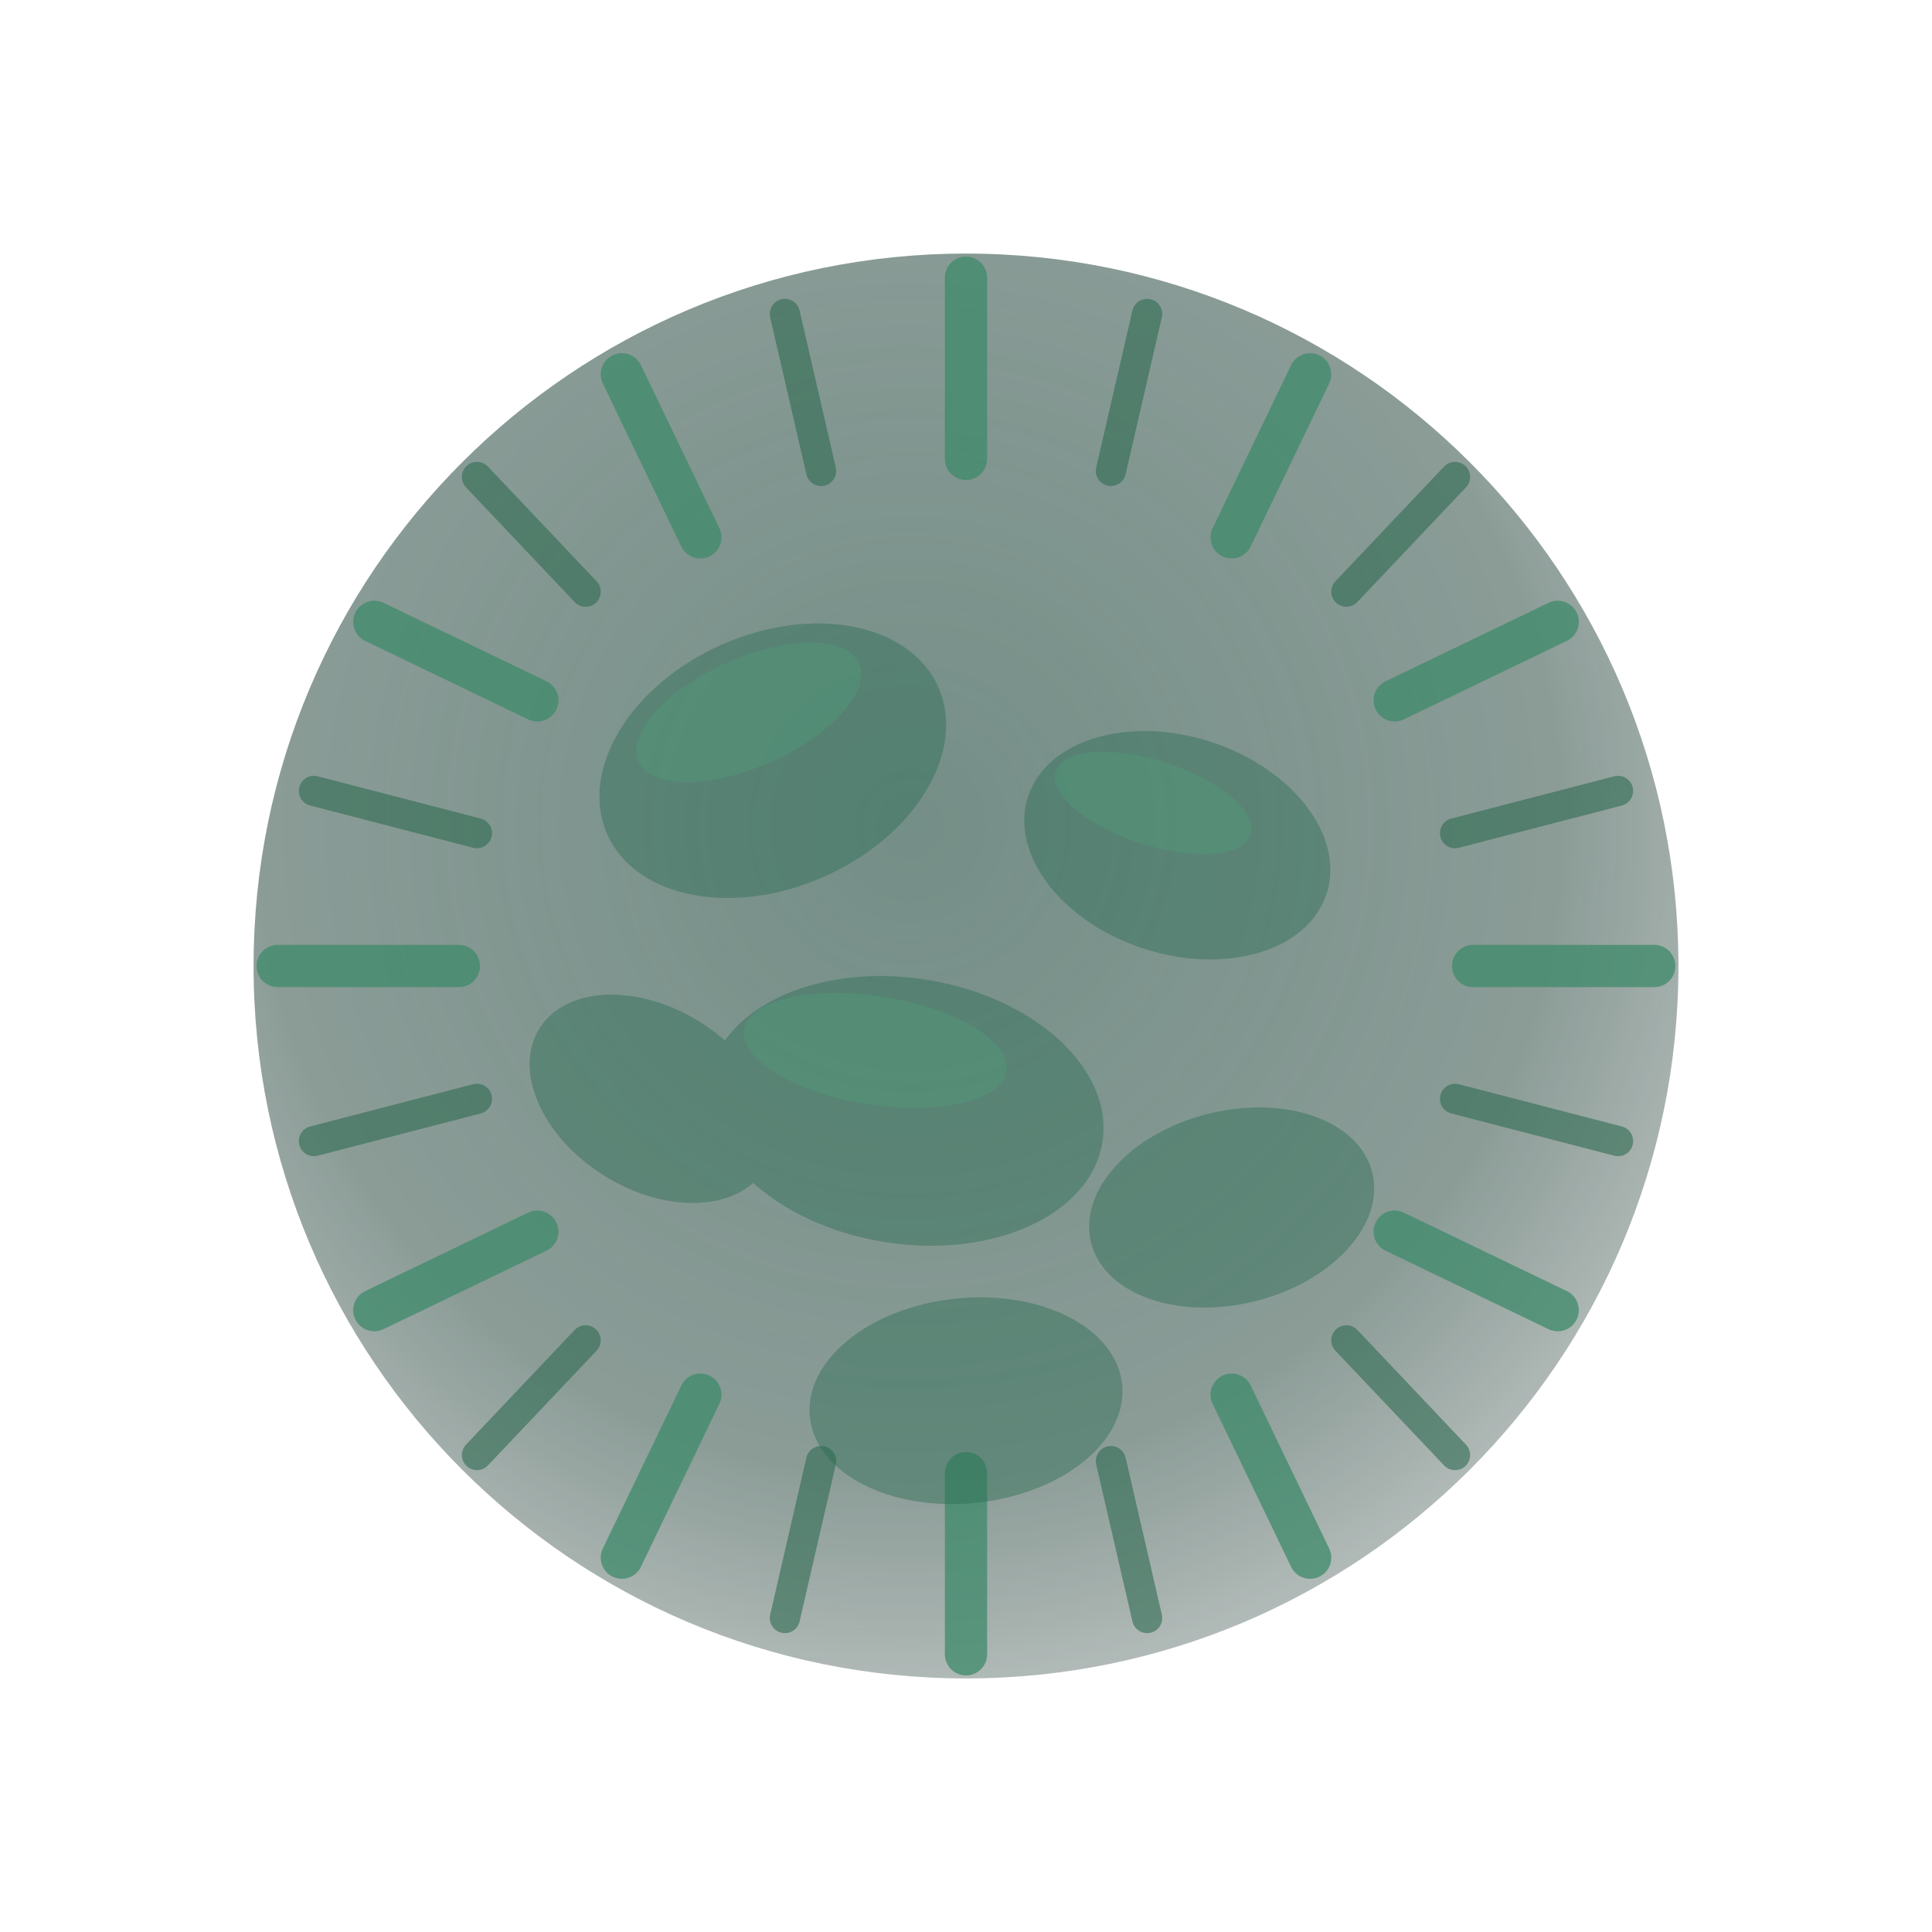
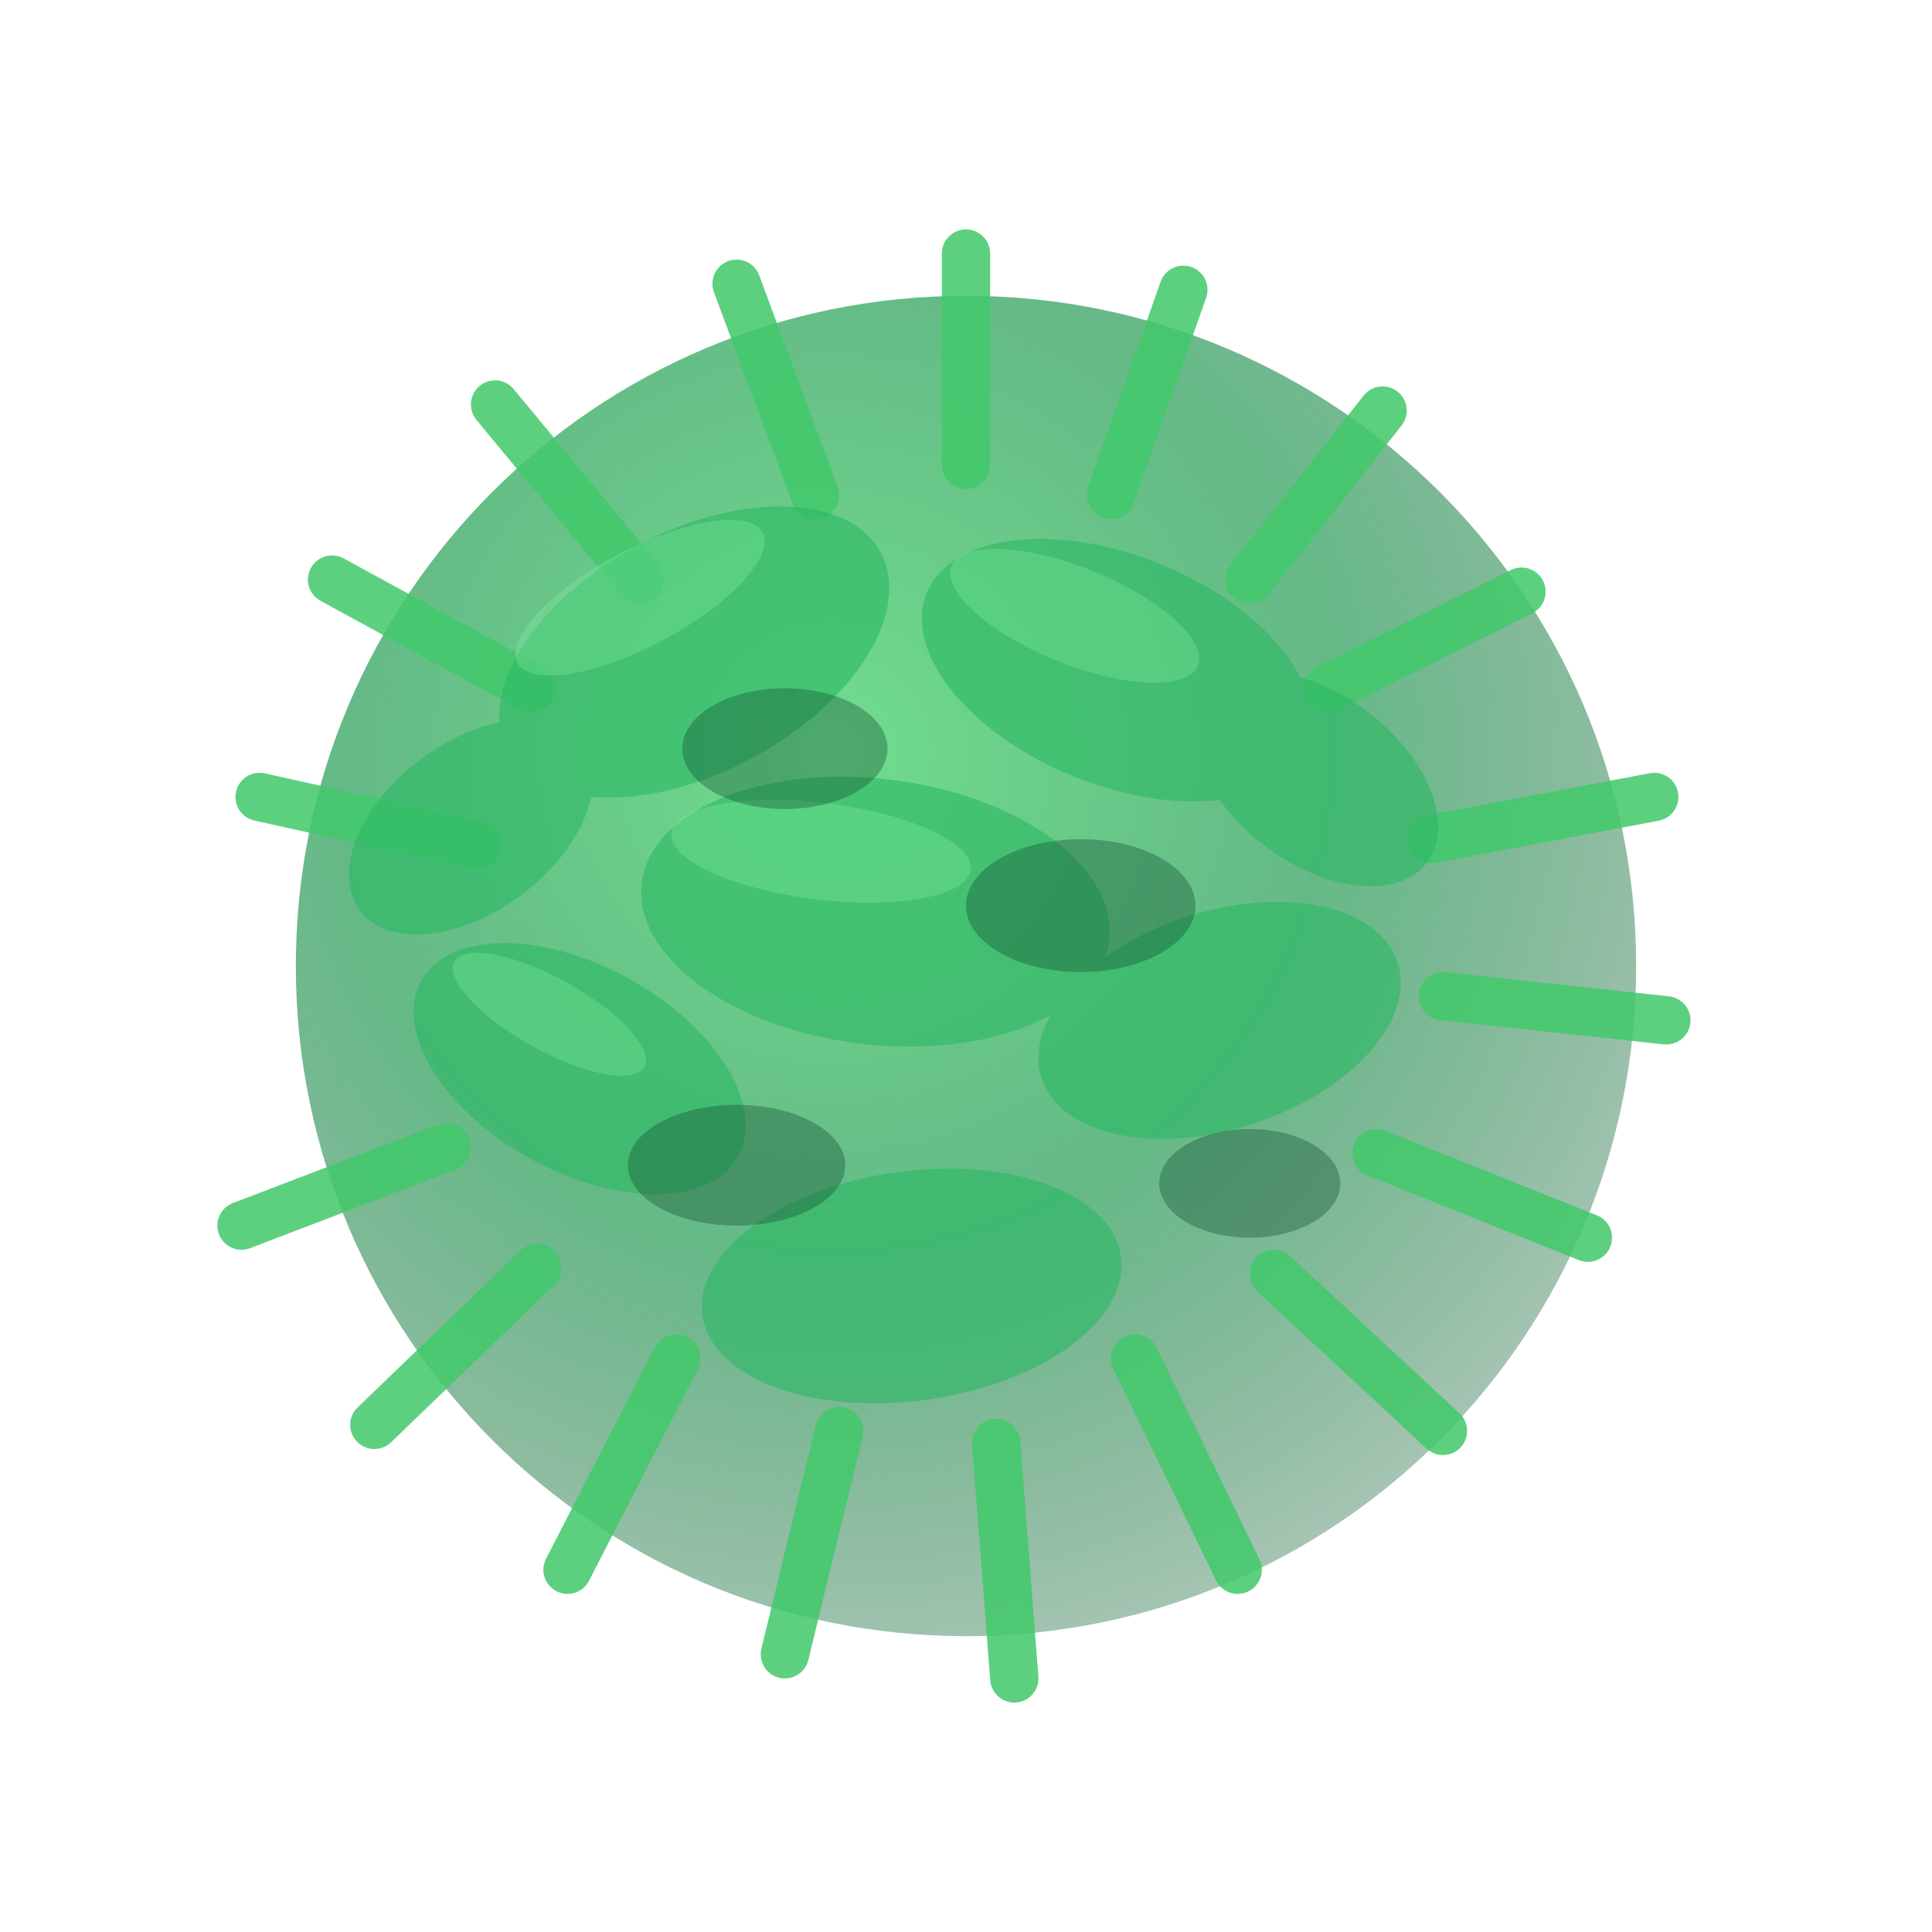
<svg xmlns="http://www.w3.org/2000/svg" viewBox="0 0 320 320" width="320" height="320">
-   <g transform="translate(32,32)">
-     <defs>
-       <radialGradient id="bushFill" cx="46%" cy="40%" r="64%">
-         <stop offset="0%" stop-color="#1F4A3E" stop-opacity="0.62" />
-         <stop offset="72%" stop-color="#17392F" stop-opacity="0.50" />
-         <stop offset="100%" stop-color="#122C25" stop-opacity="0.30" />
-       </radialGradient>
-       <clipPath id="bushClip">
-         <circle cx="128" cy="128" r="120" />
-       </clipPath>
-     </defs>
-     <circle cx="128" cy="128" r="118" fill="url(#bushFill)" />
-     <g stroke="#3E8A6B" stroke-width="7" stroke-linecap="round" opacity="0.75">
-       <path d="M128 14 L128 44" />
-       <path d="M185 30 L172 57" />
-       <path d="M226 71 L199 84" />
-       <path d="M242 128 L212 128" />
-       <path d="M226 185 L199 172" />
-       <path d="M185 226 L172 199" />
-       <path d="M128 242 L128 212" />
-       <path d="M71 226 L84 199" />
-       <path d="M30 185 L57 172" />
-       <path d="M14 128 L44 128" />
-       <path d="M30 71 L57 84" />
-       <path d="M71 30 L84 57" />
+   <defs>
+     <radialGradient id="bush" cx="40%" cy="34%" r="72%">
+       <stop offset="0%" stop-color="#55D879" stop-opacity="0.84" />
+       <stop offset="52%" stop-color="#299E58" stop-opacity="0.72" />
+       <stop offset="100%" stop-color="#126035" stop-opacity="0.35" />
+     </radialGradient>
+     <clipPath id="bushClip">
+       <circle cx="160" cy="160" r="120" />
+     </clipPath>
+   </defs>
+   <circle cx="160" cy="160" r="111" fill="url(#bush)" />
+   <g stroke="#42C96B" stroke-width="8" stroke-linecap="round" opacity="0.86">
+     <path d="M160 42 L160 77" />
+     <path d="M196 48 L184 82" />
+     <path d="M229 68 L207 96" />
+     <path d="M252 98 L220 114" />
+     <path d="M274 132 L237 139" />
+     <path d="M276 169 L239 165" />
+     <path d="M263 205 L228 191" />
+     <path d="M239 237 L211 211" />
+     <path d="M205 260 L188 225" />
+     <path d="M168 278 L165 239" />
+     <path d="M130 274 L139 237" />
+     <path d="M94 260 L112 225" />
+     <path d="M62 236 L89 210" />
+     <path d="M40 203 L74 190" />
+     <path d="M43 132 L79 140" />
+     <path d="M55 96 L88 114" />
+     <path d="M82 67 L106 96" />
+     <path d="M122 47 L135 82" />
+   </g>
+   <g clip-path="url(#bushClip)">
+     <g fill="#2CB864" opacity="0.62">
+       <ellipse cx="115" cy="108" rx="35" ry="20" transform="rotate(-28 115 108)" />
+       <ellipse cx="185" cy="111" rx="34" ry="19" transform="rotate(22 185 111)" />
+       <ellipse cx="145" cy="151" rx="39" ry="22" transform="rotate(7 145 151)" />
+       <ellipse cx="202" cy="169" rx="31" ry="18" transform="rotate(-18 202 169)" />
+       <ellipse cx="96" cy="177" rx="30" ry="17" transform="rotate(29 96 177)" />
+       <ellipse cx="151" cy="213" rx="35" ry="19" transform="rotate(-8 151 213)" />
+       <ellipse cx="218" cy="129" rx="23" ry="14" transform="rotate(37 218 129)" />
+       <ellipse cx="78" cy="137" rx="23" ry="14" transform="rotate(-37 78 137)" />
    </g>
-     <g stroke="#2E6B52" stroke-width="5" stroke-linecap="round" opacity="0.6">
-       <path d="M158 20 L152 46" />
-       <path d="M209 47 L191 66" />
-       <path d="M236 99 L209 106" />
-       <path d="M236 157 L209 150" />
-       <path d="M209 209 L191 190" />
-       <path d="M158 236 L152 210" />
-       <path d="M98 236 L104 210" />
-       <path d="M47 209 L65 190" />
-       <path d="M20 157 L47 150" />
-       <path d="M20 99 L47 106" />
-       <path d="M47 47 L65 66" />
-       <path d="M98 20 L104 46" />
+     <g fill="#8AF2A5" opacity="0.30">
+       <ellipse cx="106" cy="99" rx="23" ry="8" transform="rotate(-28 106 99)" />
+       <ellipse cx="178" cy="102" rx="22" ry="8" transform="rotate(22 178 102)" />
+       <ellipse cx="136" cy="141" rx="25" ry="8" transform="rotate(7 136 141)" />
+       <ellipse cx="91" cy="168" rx="18" ry="6" transform="rotate(29 91 168)" />
    </g>
-     <g clip-path="url(#bushClip)" fill="#256B51" opacity="0.42">
-       <ellipse cx="96" cy="94" rx="30" ry="21" transform="rotate(-24 96 94)" />
-       <ellipse cx="163" cy="108" rx="26" ry="18" transform="rotate(18 163 108)" />
-       <ellipse cx="118" cy="152" rx="33" ry="22" transform="rotate(9 118 152)" />
-       <ellipse cx="172" cy="168" rx="24" ry="16" transform="rotate(-14 172 168)" />
-       <ellipse cx="76" cy="150" rx="22" ry="15" transform="rotate(32 76 150)" />
-       <ellipse cx="128" cy="200" rx="26" ry="17" transform="rotate(-6 128 200)" />
-     </g>
-     <g clip-path="url(#bushClip)" fill="#4CA37C" opacity="0.30">
-       <ellipse cx="92" cy="86" rx="20" ry="9" transform="rotate(-24 92 86)" />
-       <ellipse cx="159" cy="101" rx="17" ry="7" transform="rotate(18 159 101)" />
-       <ellipse cx="113" cy="142" rx="22" ry="9" transform="rotate(9 113 142)" />
+     <g fill="#0D4B2B" opacity="0.36">
+       <ellipse cx="130" cy="124" rx="17" ry="10" />
+       <ellipse cx="179" cy="150" rx="19" ry="11" />
+       <ellipse cx="122" cy="193" rx="18" ry="10" />
+       <ellipse cx="207" cy="196" rx="15" ry="9" />
    </g>
  </g>
</svg>
